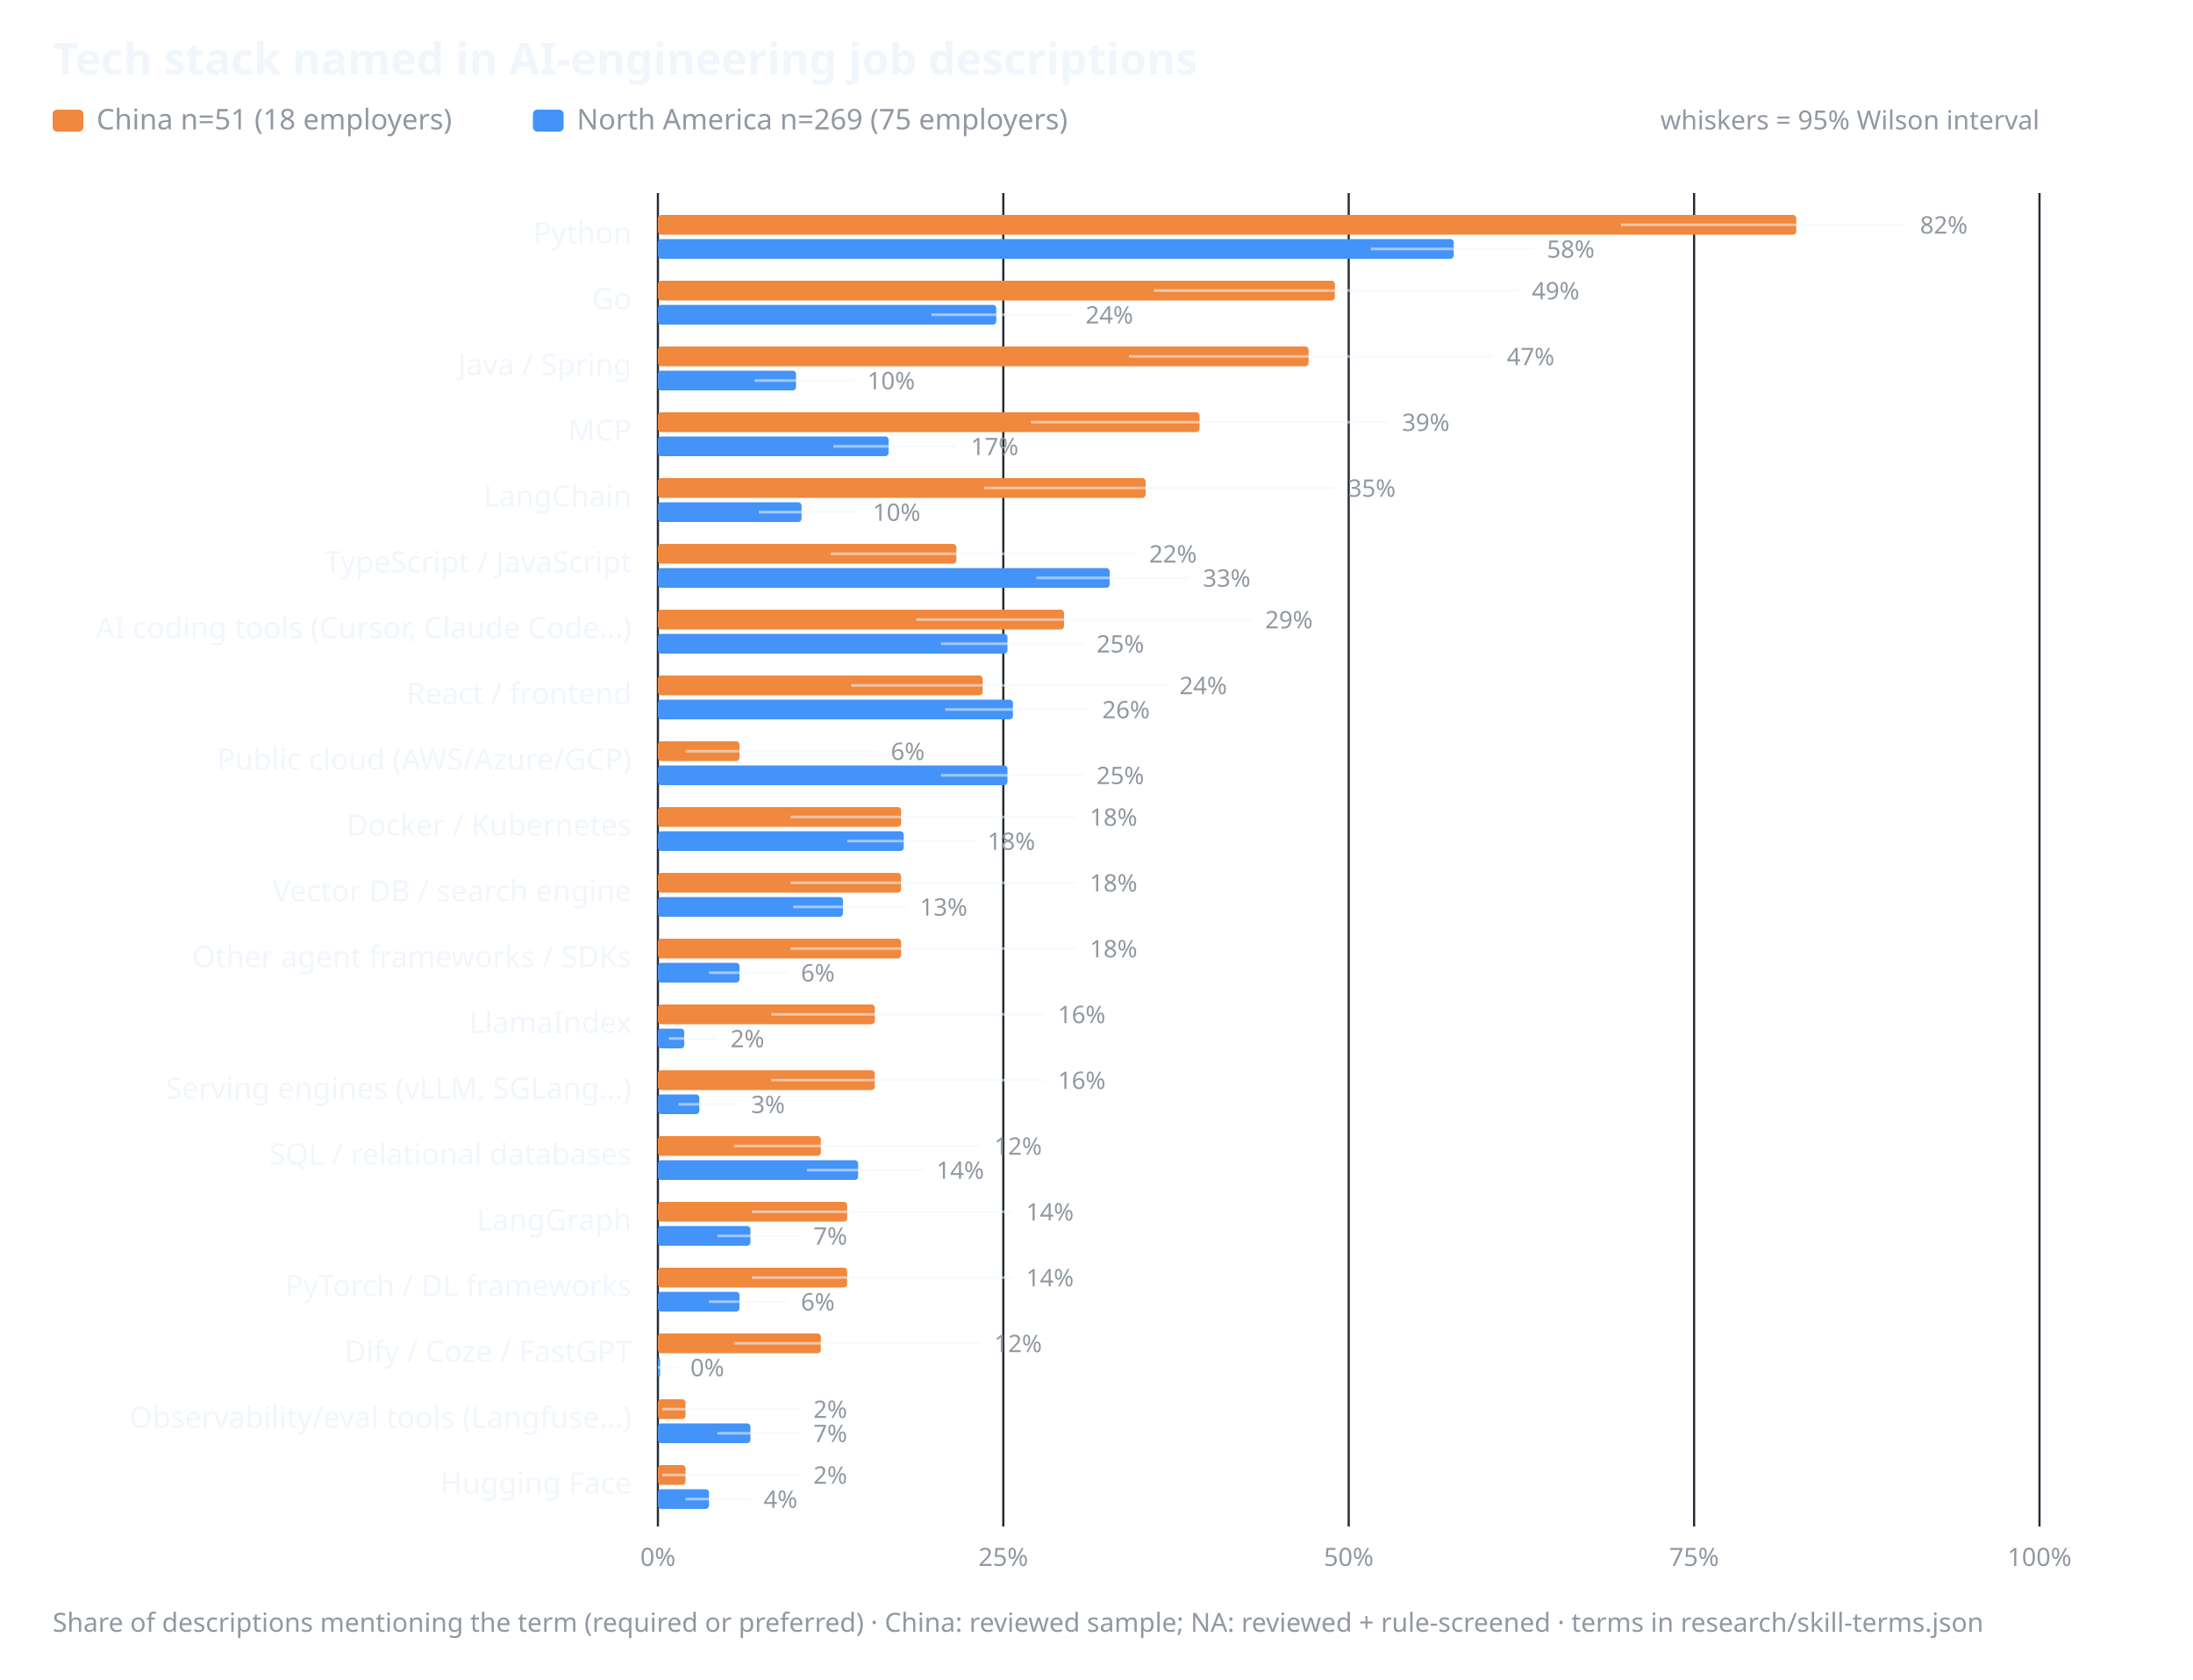
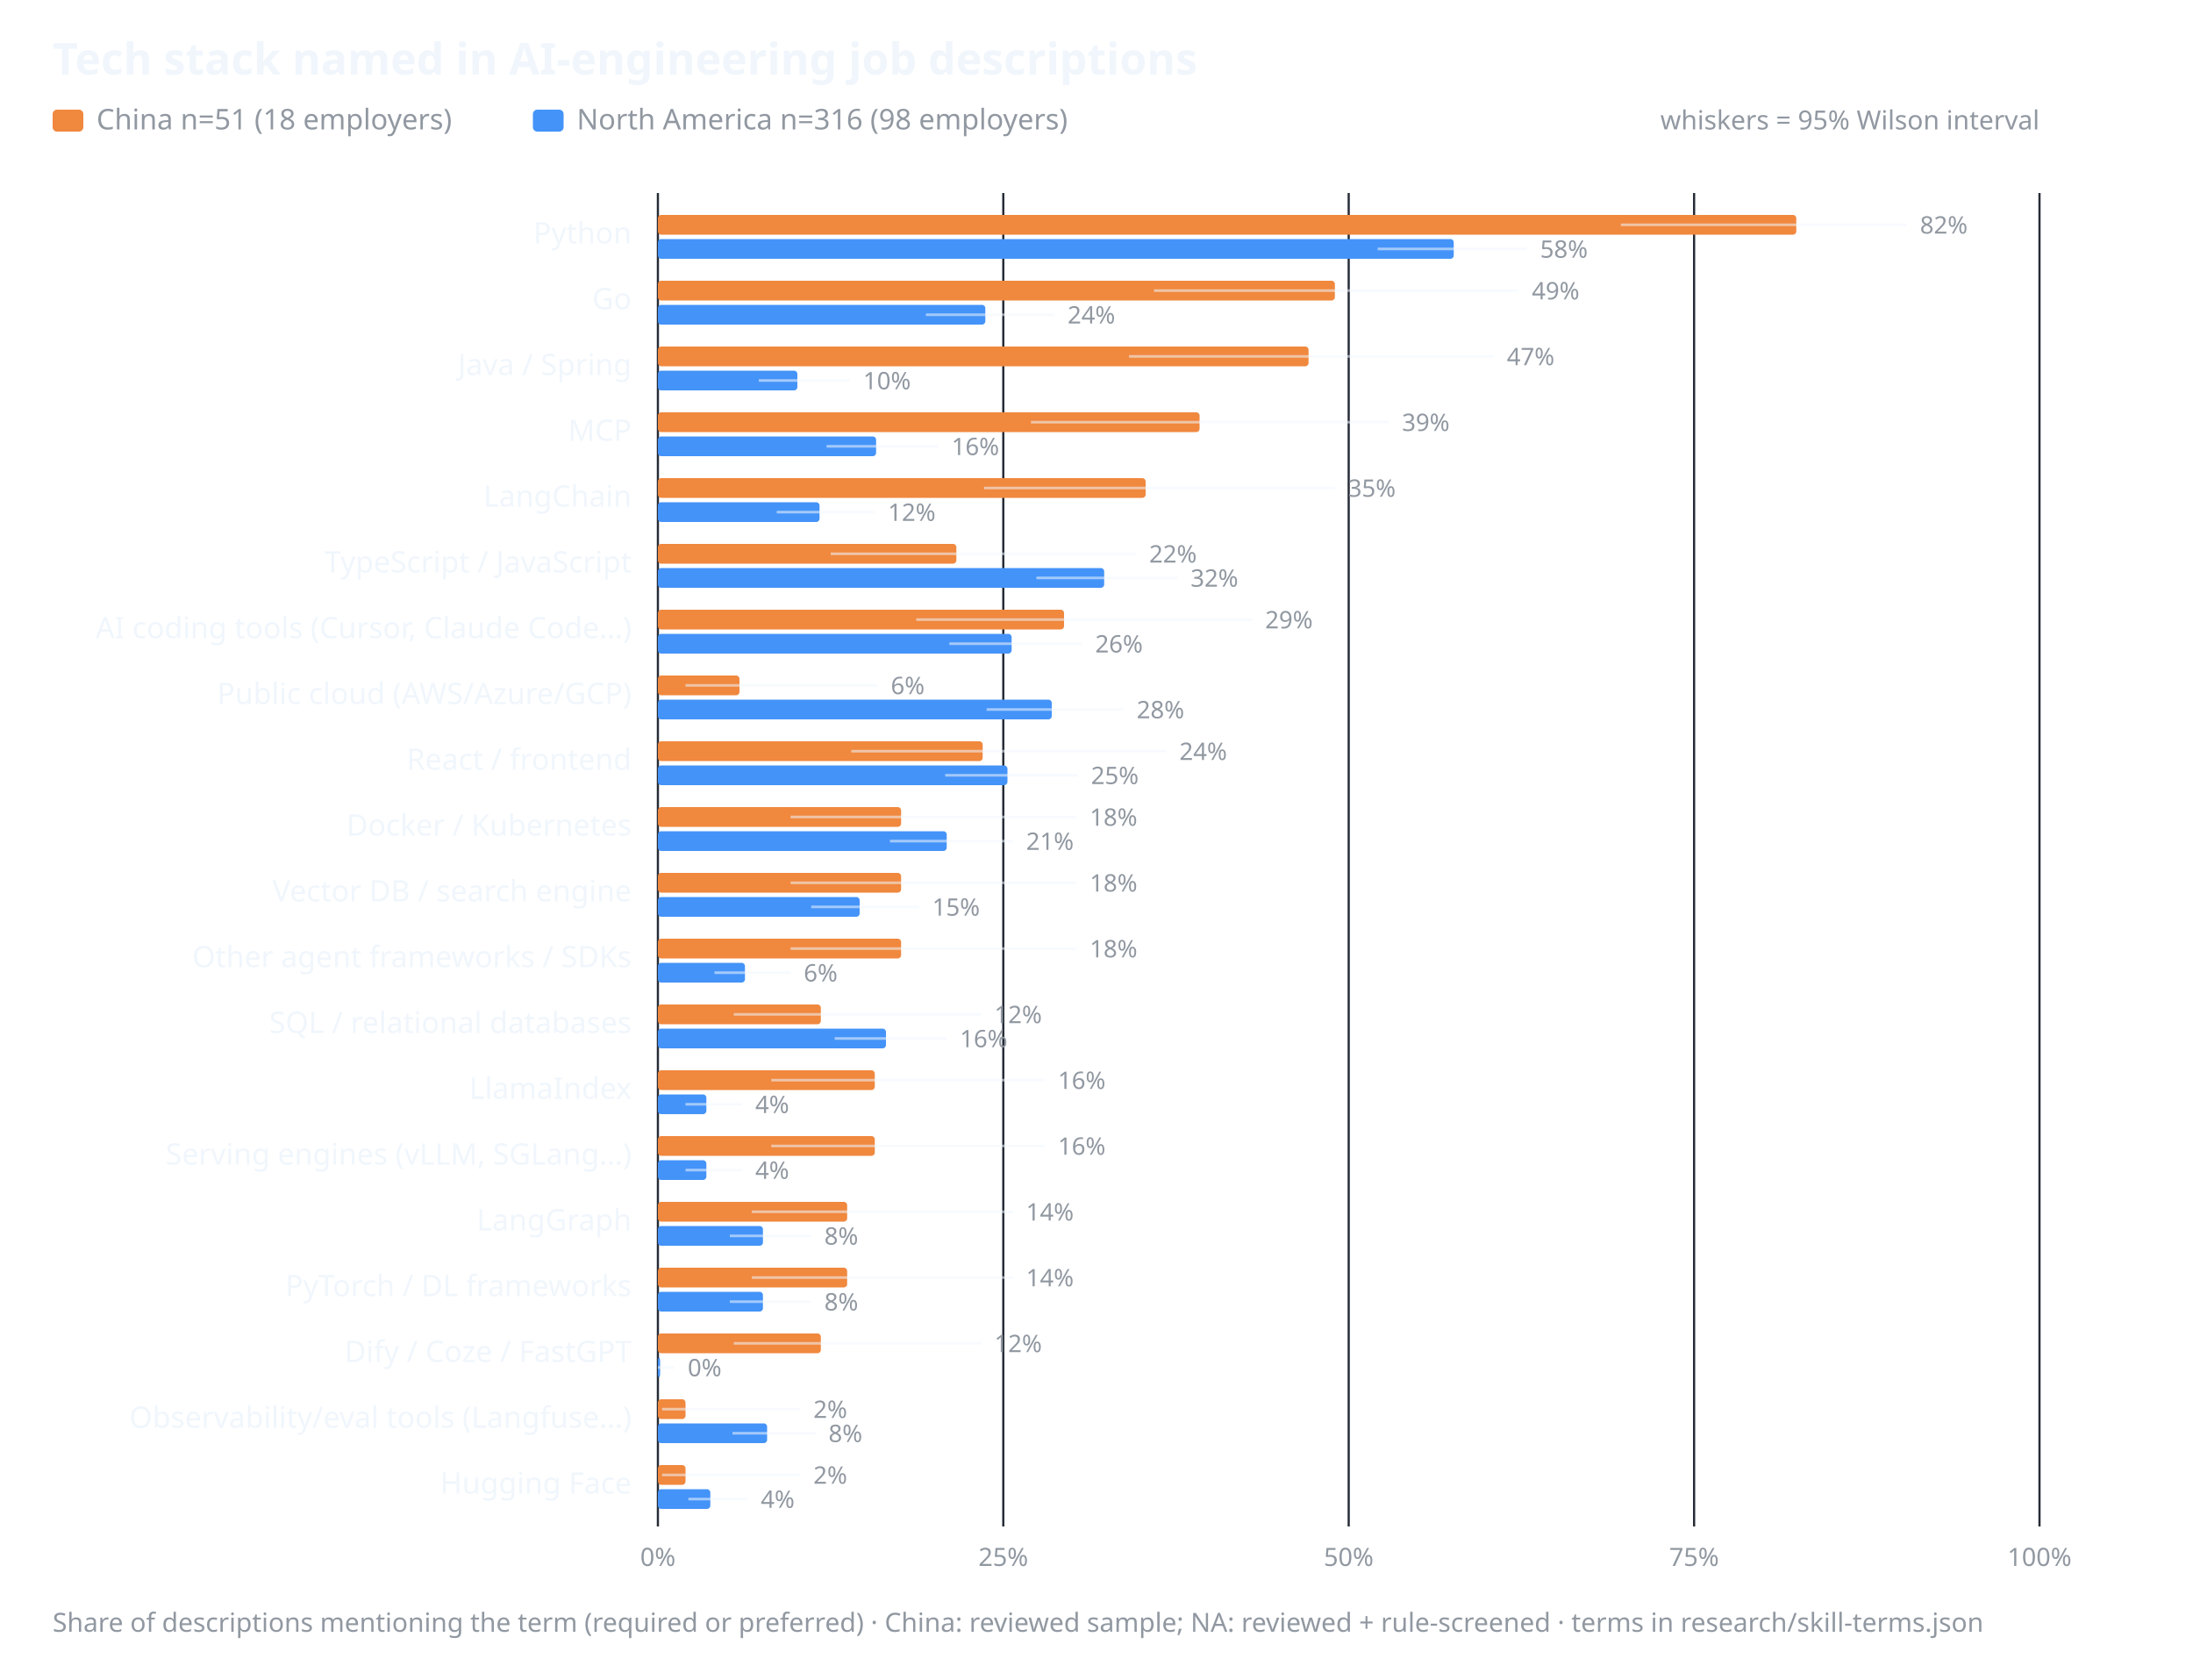
<svg xmlns="http://www.w3.org/2000/svg" viewBox="0 0 1000 766" width="1000" height="766" role="img" aria-labelledby="t d" font-family="-apple-system, BlinkMacSystemFont, 'Segoe UI', 'Noto Sans', Helvetica, Arial, 'PingFang SC', 'Hiragino Sans GB', 'Microsoft YaHei', 'Noto Sans CJK SC', sans-serif">
  <text x="24.0" y="34.0" font-size="20" fill="#f0f6fc" font-weight="700">Tech stack named in AI-engineering job descriptions</text>
  <rect x="24" y="50" width="14" height="10" rx="2" fill="#f0883e" />
  <text x="44.0" y="59.0" font-size="13" fill="#9198a1">China n=51 (18 employers)</text>
  <rect x="243" y="50" width="14" height="10" rx="2" fill="#4493f8" />
-   <text x="263.0" y="59.0" font-size="13" fill="#9198a1">North America n=269 (75 employers)</text>
+   <text x="263.0" y="59.0" font-size="13" fill="#9198a1">North America n=316 (98 employers)</text>
  <text x="930.0" y="59.0" font-size="12" fill="#9198a1" text-anchor="end">whiskers = 95% Wilson interval</text>
  <line x1="300.0" y1="88" x2="300.0" y2="696" stroke="#262c36" />
  <text x="300.0" y="714.0" font-size="11.5" fill="#9198a1" text-anchor="middle">0%</text>
  <line x1="457.5" y1="88" x2="457.5" y2="696" stroke="#262c36" />
  <text x="457.5" y="714.0" font-size="11.5" fill="#9198a1" text-anchor="middle">25%</text>
  <line x1="615.0" y1="88" x2="615.0" y2="696" stroke="#262c36" />
  <text x="615.0" y="714.0" font-size="11.5" fill="#9198a1" text-anchor="middle">50%</text>
  <line x1="772.5" y1="88" x2="772.5" y2="696" stroke="#262c36" />
  <text x="772.5" y="714.0" font-size="11.5" fill="#9198a1" text-anchor="middle">75%</text>
  <line x1="930.0" y1="88" x2="930.0" y2="696" stroke="#262c36" />
  <text x="930.0" y="714.0" font-size="11.5" fill="#9198a1" text-anchor="middle">100%</text>
  <text x="288.0" y="111.0" font-size="13.5" fill="#f0f6fc" text-anchor="end">Python</text>
  <rect x="300" y="98" width="519.1" height="9" rx="1.5" fill="#f0883e" />
  <line x1="739.1" y1="102.5" x2="869.5" y2="102.5" stroke="#f0f6fc" stroke-opacity="0.55" stroke-width="1.2" />
  <text x="875.5" y="106.5" font-size="11" fill="#9198a1">82%</text>
  <rect x="300" y="109" width="362.9" height="9" rx="1.5" fill="#4493f8" />
-   <line x1="625.1" y1="113.5" x2="699.4" y2="113.5" stroke="#f0f6fc" stroke-opacity="0.55" stroke-width="1.2" />
-   <text x="705.4" y="117.5" font-size="11" fill="#9198a1">58%</text>
+   <line x1="628.2" y1="113.5" x2="696.3" y2="113.5" stroke="#f0f6fc" stroke-opacity="0.55" stroke-width="1.2" />
+   <text x="702.3" y="117.5" font-size="11" fill="#9198a1">58%</text>
  <text x="288.0" y="141.0" font-size="13.5" fill="#f0f6fc" text-anchor="end">Go</text>
  <rect x="300" y="128" width="308.7" height="9" rx="1.5" fill="#f0883e" />
  <line x1="526.2" y1="132.5" x2="692.5" y2="132.5" stroke="#f0f6fc" stroke-opacity="0.55" stroke-width="1.2" />
  <text x="698.5" y="136.5" font-size="11" fill="#9198a1">49%</text>
-   <rect x="300" y="139" width="154.3" height="9" rx="1.5" fill="#4493f8" />
-   <line x1="424.7" y1="143.5" x2="489.0" y2="143.5" stroke="#f0f6fc" stroke-opacity="0.55" stroke-width="1.2" />
-   <text x="495.0" y="147.5" font-size="11" fill="#9198a1">24%</text>
+   <rect x="300" y="139" width="149.3" height="9" rx="1.5" fill="#4493f8" />
+   <line x1="422.2" y1="143.5" x2="480.8" y2="143.5" stroke="#f0f6fc" stroke-opacity="0.55" stroke-width="1.2" />
+   <text x="486.8" y="147.5" font-size="11" fill="#9198a1">24%</text>
  <text x="288.0" y="171.0" font-size="13.5" fill="#f0f6fc" text-anchor="end">Java / Spring</text>
  <rect x="300" y="158" width="296.7" height="9" rx="1.5" fill="#f0883e" />
  <line x1="514.8" y1="162.5" x2="681.1" y2="162.5" stroke="#f0f6fc" stroke-opacity="0.55" stroke-width="1.2" />
  <text x="687.1" y="166.5" font-size="11" fill="#9198a1">47%</text>
-   <rect x="300" y="169" width="63.0" height="9" rx="1.5" fill="#4493f8" />
-   <line x1="344.1" y1="173.5" x2="389.5" y2="173.5" stroke="#f0f6fc" stroke-opacity="0.55" stroke-width="1.2" />
-   <text x="395.5" y="177.5" font-size="11" fill="#9198a1">10%</text>
+   <rect x="300" y="169" width="63.6" height="9" rx="1.5" fill="#4493f8" />
+   <line x1="346.0" y1="173.5" x2="387.6" y2="173.5" stroke="#f0f6fc" stroke-opacity="0.55" stroke-width="1.2" />
+   <text x="393.6" y="177.5" font-size="11" fill="#9198a1">10%</text>
  <text x="288.0" y="201.0" font-size="13.5" fill="#f0f6fc" text-anchor="end">MCP</text>
  <rect x="300" y="188" width="247.0" height="9" rx="1.5" fill="#f0883e" />
  <line x1="470.1" y1="192.5" x2="633.3" y2="192.5" stroke="#f0f6fc" stroke-opacity="0.55" stroke-width="1.2" />
  <text x="639.3" y="196.5" font-size="11" fill="#9198a1">39%</text>
-   <rect x="300" y="199" width="105.2" height="9" rx="1.5" fill="#4493f8" />
-   <line x1="380.0" y1="203.5" x2="436.7" y2="203.5" stroke="#f0f6fc" stroke-opacity="0.55" stroke-width="1.2" />
-   <text x="442.7" y="207.5" font-size="11" fill="#9198a1">17%</text>
+   <rect x="300" y="199" width="99.5" height="9" rx="1.5" fill="#4493f8" />
+   <line x1="376.9" y1="203.5" x2="427.9" y2="203.5" stroke="#f0f6fc" stroke-opacity="0.55" stroke-width="1.2" />
+   <text x="433.9" y="207.5" font-size="11" fill="#9198a1">16%</text>
  <text x="288.0" y="231.0" font-size="13.5" fill="#f0f6fc" text-anchor="end">LangChain</text>
  <rect x="300" y="218" width="222.4" height="9" rx="1.5" fill="#f0883e" />
  <line x1="448.7" y1="222.5" x2="608.7" y2="222.5" stroke="#f0f6fc" stroke-opacity="0.55" stroke-width="1.2" />
  <text x="614.7" y="226.5" font-size="11" fill="#9198a1">35%</text>
-   <rect x="300" y="229" width="65.5" height="9" rx="1.5" fill="#4493f8" />
-   <line x1="346.0" y1="233.5" x2="392.0" y2="233.5" stroke="#f0f6fc" stroke-opacity="0.55" stroke-width="1.2" />
-   <text x="398.0" y="237.5" font-size="11" fill="#9198a1">10%</text>
+   <rect x="300" y="229" width="73.7" height="9" rx="1.5" fill="#4493f8" />
+   <line x1="354.2" y1="233.5" x2="398.9" y2="233.5" stroke="#f0f6fc" stroke-opacity="0.55" stroke-width="1.2" />
+   <text x="404.9" y="237.5" font-size="11" fill="#9198a1">12%</text>
  <text x="288.0" y="261.0" font-size="13.5" fill="#f0f6fc" text-anchor="end">TypeScript / JavaScript</text>
  <rect x="300" y="248" width="136.1" height="9" rx="1.5" fill="#f0883e" />
  <line x1="378.8" y1="252.5" x2="518.0" y2="252.5" stroke="#f0f6fc" stroke-opacity="0.55" stroke-width="1.2" />
  <text x="524.0" y="256.5" font-size="11" fill="#9198a1">22%</text>
-   <rect x="300" y="259" width="206.0" height="9" rx="1.5" fill="#4493f8" />
-   <line x1="472.6" y1="263.5" x2="542.5" y2="263.5" stroke="#f0f6fc" stroke-opacity="0.55" stroke-width="1.2" />
-   <text x="548.5" y="267.5" font-size="11" fill="#9198a1">33%</text>
+   <rect x="300" y="259" width="203.5" height="9" rx="1.5" fill="#4493f8" />
+   <line x1="472.6" y1="263.5" x2="536.9" y2="263.5" stroke="#f0f6fc" stroke-opacity="0.55" stroke-width="1.2" />
+   <text x="542.9" y="267.5" font-size="11" fill="#9198a1">32%</text>
  <text x="288.0" y="291.0" font-size="13.5" fill="#f0f6fc" text-anchor="end">AI coding tools (Cursor, Claude Code…)</text>
  <rect x="300" y="278" width="185.2" height="9" rx="1.5" fill="#f0883e" />
  <line x1="417.8" y1="282.5" x2="570.9" y2="282.5" stroke="#f0f6fc" stroke-opacity="0.55" stroke-width="1.2" />
  <text x="576.9" y="286.5" font-size="11" fill="#9198a1">29%</text>
-   <rect x="300" y="289" width="159.4" height="9" rx="1.5" fill="#4493f8" />
-   <line x1="429.1" y1="293.5" x2="494.0" y2="293.5" stroke="#f0f6fc" stroke-opacity="0.55" stroke-width="1.2" />
-   <text x="500.0" y="297.5" font-size="11" fill="#9198a1">25%</text>
-   <text x="288.0" y="321.0" font-size="13.5" fill="#f0f6fc" text-anchor="end">React / frontend</text>
-   <rect x="300" y="308" width="148.1" height="9" rx="1.5" fill="#f0883e" />
-   <line x1="388.2" y1="312.5" x2="531.8" y2="312.5" stroke="#f0f6fc" stroke-opacity="0.55" stroke-width="1.2" />
-   <text x="537.8" y="316.5" font-size="11" fill="#9198a1">24%</text>
-   <rect x="300" y="319" width="161.9" height="9" rx="1.5" fill="#4493f8" />
-   <line x1="431.0" y1="323.5" x2="496.6" y2="323.5" stroke="#f0f6fc" stroke-opacity="0.55" stroke-width="1.2" />
-   <text x="502.6" y="327.5" font-size="11" fill="#9198a1">26%</text>
-   <text x="288.0" y="351.0" font-size="13.5" fill="#f0f6fc" text-anchor="end">Public cloud (AWS/Azure/GCP)</text>
-   <rect x="300" y="338" width="37.2" height="9" rx="1.5" fill="#f0883e" />
-   <line x1="312.6" y1="342.5" x2="400.2" y2="342.5" stroke="#f0f6fc" stroke-opacity="0.55" stroke-width="1.2" />
-   <text x="406.2" y="346.5" font-size="11" fill="#9198a1">6%</text>
+   <rect x="300" y="289" width="161.3" height="9" rx="1.5" fill="#4493f8" />
+   <line x1="432.9" y1="293.5" x2="493.4" y2="293.5" stroke="#f0f6fc" stroke-opacity="0.55" stroke-width="1.2" />
+   <text x="499.4" y="297.5" font-size="11" fill="#9198a1">26%</text>
+   <text x="288.0" y="321.0" font-size="13.5" fill="#f0f6fc" text-anchor="end">Public cloud (AWS/Azure/GCP)</text>
+   <rect x="300" y="308" width="37.2" height="9" rx="1.5" fill="#f0883e" />
+   <line x1="312.6" y1="312.5" x2="400.2" y2="312.5" stroke="#f0f6fc" stroke-opacity="0.55" stroke-width="1.2" />
+   <text x="406.2" y="316.5" font-size="11" fill="#9198a1">6%</text>
+   <rect x="300" y="319" width="179.6" height="9" rx="1.5" fill="#4493f8" />
+   <line x1="449.9" y1="323.5" x2="512.3" y2="323.5" stroke="#f0f6fc" stroke-opacity="0.55" stroke-width="1.2" />
+   <text x="518.3" y="327.5" font-size="11" fill="#9198a1">28%</text>
+   <text x="288.0" y="351.0" font-size="13.5" fill="#f0f6fc" text-anchor="end">React / frontend</text>
+   <rect x="300" y="338" width="148.1" height="9" rx="1.5" fill="#f0883e" />
+   <line x1="388.2" y1="342.5" x2="531.8" y2="342.5" stroke="#f0f6fc" stroke-opacity="0.55" stroke-width="1.2" />
+   <text x="537.8" y="346.5" font-size="11" fill="#9198a1">24%</text>
  <rect x="300" y="349" width="159.4" height="9" rx="1.5" fill="#4493f8" />
-   <line x1="429.1" y1="353.5" x2="494.0" y2="353.5" stroke="#f0f6fc" stroke-opacity="0.55" stroke-width="1.2" />
-   <text x="500.0" y="357.5" font-size="11" fill="#9198a1">25%</text>
+   <line x1="431.0" y1="353.5" x2="491.5" y2="353.5" stroke="#f0f6fc" stroke-opacity="0.55" stroke-width="1.2" />
+   <text x="497.5" y="357.5" font-size="11" fill="#9198a1">25%</text>
  <text x="288.0" y="381.0" font-size="13.5" fill="#f0f6fc" text-anchor="end">Docker / Kubernetes</text>
  <rect x="300" y="368" width="110.9" height="9" rx="1.5" fill="#f0883e" />
  <line x1="360.5" y1="372.5" x2="490.9" y2="372.5" stroke="#f0f6fc" stroke-opacity="0.55" stroke-width="1.2" />
  <text x="496.9" y="376.5" font-size="11" fill="#9198a1">18%</text>
-   <rect x="300" y="379" width="112.1" height="9" rx="1.5" fill="#4493f8" />
-   <line x1="386.3" y1="383.5" x2="444.3" y2="383.5" stroke="#f0f6fc" stroke-opacity="0.55" stroke-width="1.2" />
-   <text x="450.3" y="387.5" font-size="11" fill="#9198a1">18%</text>
+   <rect x="300" y="379" width="131.7" height="9" rx="1.5" fill="#4493f8" />
+   <line x1="405.8" y1="383.5" x2="461.9" y2="383.5" stroke="#f0f6fc" stroke-opacity="0.55" stroke-width="1.2" />
+   <text x="467.9" y="387.5" font-size="11" fill="#9198a1">21%</text>
  <text x="288.0" y="411.0" font-size="13.5" fill="#f0f6fc" text-anchor="end">Vector DB / search engine</text>
  <rect x="300" y="398" width="110.9" height="9" rx="1.5" fill="#f0883e" />
  <line x1="360.5" y1="402.5" x2="490.9" y2="402.5" stroke="#f0f6fc" stroke-opacity="0.55" stroke-width="1.2" />
  <text x="496.9" y="406.5" font-size="11" fill="#9198a1">18%</text>
-   <rect x="300" y="409" width="84.4" height="9" rx="1.5" fill="#4493f8" />
-   <line x1="361.7" y1="413.5" x2="413.4" y2="413.5" stroke="#f0f6fc" stroke-opacity="0.55" stroke-width="1.2" />
-   <text x="419.4" y="417.5" font-size="11" fill="#9198a1">13%</text>
+   <rect x="300" y="409" width="92.0" height="9" rx="1.5" fill="#4493f8" />
+   <line x1="369.9" y1="413.5" x2="419.1" y2="413.5" stroke="#f0f6fc" stroke-opacity="0.55" stroke-width="1.2" />
+   <text x="425.1" y="417.5" font-size="11" fill="#9198a1">15%</text>
  <text x="288.0" y="441.0" font-size="13.5" fill="#f0f6fc" text-anchor="end">Other agent frameworks / SDKs</text>
  <rect x="300" y="428" width="110.9" height="9" rx="1.5" fill="#f0883e" />
  <line x1="360.5" y1="432.5" x2="490.9" y2="432.5" stroke="#f0f6fc" stroke-opacity="0.55" stroke-width="1.2" />
  <text x="496.9" y="436.5" font-size="11" fill="#9198a1">18%</text>
-   <rect x="300" y="439" width="37.2" height="9" rx="1.5" fill="#4493f8" />
-   <line x1="323.3" y1="443.5" x2="359.2" y2="443.5" stroke="#f0f6fc" stroke-opacity="0.55" stroke-width="1.2" />
-   <text x="365.2" y="447.5" font-size="11" fill="#9198a1">6%</text>
-   <text x="288.0" y="471.0" font-size="13.5" fill="#f0f6fc" text-anchor="end">LlamaIndex</text>
-   <rect x="300" y="458" width="98.9" height="9" rx="1.5" fill="#f0883e" />
-   <line x1="351.7" y1="462.5" x2="476.4" y2="462.5" stroke="#f0f6fc" stroke-opacity="0.55" stroke-width="1.2" />
-   <text x="482.4" y="466.5" font-size="11" fill="#9198a1">16%</text>
-   <rect x="300" y="469" width="12.0" height="9" rx="1.5" fill="#4493f8" />
-   <line x1="305.0" y1="473.5" x2="327.1" y2="473.5" stroke="#f0f6fc" stroke-opacity="0.55" stroke-width="1.2" />
-   <text x="333.1" y="477.5" font-size="11" fill="#9198a1">2%</text>
-   <text x="288.0" y="501.0" font-size="13.5" fill="#f0f6fc" text-anchor="end">Serving engines (vLLM, SGLang…)</text>
+   <rect x="300" y="439" width="39.7" height="9" rx="1.5" fill="#4493f8" />
+   <line x1="325.8" y1="443.5" x2="360.5" y2="443.5" stroke="#f0f6fc" stroke-opacity="0.55" stroke-width="1.2" />
+   <text x="366.5" y="447.5" font-size="11" fill="#9198a1">6%</text>
+   <text x="288.0" y="471.0" font-size="13.5" fill="#f0f6fc" text-anchor="end">SQL / relational databases</text>
+   <rect x="300" y="458" width="74.3" height="9" rx="1.5" fill="#f0883e" />
+   <line x1="334.6" y1="462.5" x2="447.4" y2="462.5" stroke="#f0f6fc" stroke-opacity="0.55" stroke-width="1.2" />
+   <text x="453.4" y="466.5" font-size="11" fill="#9198a1">12%</text>
+   <rect x="300" y="469" width="104.0" height="9" rx="1.5" fill="#4493f8" />
+   <line x1="380.6" y1="473.5" x2="431.7" y2="473.5" stroke="#f0f6fc" stroke-opacity="0.55" stroke-width="1.2" />
+   <text x="437.7" y="477.5" font-size="11" fill="#9198a1">16%</text>
+   <text x="288.0" y="501.0" font-size="13.5" fill="#f0f6fc" text-anchor="end">LlamaIndex</text>
  <rect x="300" y="488" width="98.9" height="9" rx="1.5" fill="#f0883e" />
  <line x1="351.7" y1="492.5" x2="476.4" y2="492.5" stroke="#f0f6fc" stroke-opacity="0.55" stroke-width="1.2" />
  <text x="482.4" y="496.5" font-size="11" fill="#9198a1">16%</text>
-   <rect x="300" y="499" width="18.9" height="9" rx="1.5" fill="#4493f8" />
-   <line x1="309.4" y1="503.5" x2="336.5" y2="503.5" stroke="#f0f6fc" stroke-opacity="0.55" stroke-width="1.2" />
-   <text x="342.5" y="507.5" font-size="11" fill="#9198a1">3%</text>
-   <text x="288.0" y="531.0" font-size="13.5" fill="#f0f6fc" text-anchor="end">SQL / relational databases</text>
-   <rect x="300" y="518" width="74.3" height="9" rx="1.5" fill="#f0883e" />
-   <line x1="334.6" y1="522.5" x2="447.4" y2="522.5" stroke="#f0f6fc" stroke-opacity="0.55" stroke-width="1.2" />
-   <text x="453.4" y="526.5" font-size="11" fill="#9198a1">12%</text>
-   <rect x="300" y="529" width="91.3" height="9" rx="1.5" fill="#4493f8" />
-   <line x1="368.0" y1="533.5" x2="421.0" y2="533.5" stroke="#f0f6fc" stroke-opacity="0.55" stroke-width="1.2" />
-   <text x="427.0" y="537.5" font-size="11" fill="#9198a1">14%</text>
+   <rect x="300" y="499" width="22.1" height="9" rx="1.5" fill="#4493f8" />
+   <line x1="312.6" y1="503.5" x2="338.4" y2="503.5" stroke="#f0f6fc" stroke-opacity="0.55" stroke-width="1.2" />
+   <text x="344.4" y="507.5" font-size="11" fill="#9198a1">4%</text>
+   <text x="288.0" y="531.0" font-size="13.5" fill="#f0f6fc" text-anchor="end">Serving engines (vLLM, SGLang…)</text>
+   <rect x="300" y="518" width="98.9" height="9" rx="1.5" fill="#f0883e" />
+   <line x1="351.7" y1="522.5" x2="476.4" y2="522.5" stroke="#f0f6fc" stroke-opacity="0.55" stroke-width="1.2" />
+   <text x="482.4" y="526.5" font-size="11" fill="#9198a1">16%</text>
+   <rect x="300" y="529" width="22.1" height="9" rx="1.5" fill="#4493f8" />
+   <line x1="312.6" y1="533.5" x2="338.4" y2="533.5" stroke="#f0f6fc" stroke-opacity="0.55" stroke-width="1.2" />
+   <text x="344.4" y="537.5" font-size="11" fill="#9198a1">4%</text>
  <text x="288.0" y="561.0" font-size="13.5" fill="#f0f6fc" text-anchor="end">LangGraph</text>
  <rect x="300" y="548" width="86.3" height="9" rx="1.5" fill="#f0883e" />
  <line x1="342.8" y1="552.5" x2="461.9" y2="552.5" stroke="#f0f6fc" stroke-opacity="0.55" stroke-width="1.2" />
  <text x="467.9" y="556.5" font-size="11" fill="#9198a1">14%</text>
-   <rect x="300" y="559" width="42.2" height="9" rx="1.5" fill="#4493f8" />
-   <line x1="327.1" y1="563.5" x2="364.9" y2="563.5" stroke="#f0f6fc" stroke-opacity="0.55" stroke-width="1.2" />
-   <text x="370.9" y="567.5" font-size="11" fill="#9198a1">7%</text>
+   <rect x="300" y="559" width="47.9" height="9" rx="1.5" fill="#4493f8" />
+   <line x1="332.8" y1="563.5" x2="369.9" y2="563.5" stroke="#f0f6fc" stroke-opacity="0.55" stroke-width="1.2" />
+   <text x="375.9" y="567.5" font-size="11" fill="#9198a1">8%</text>
  <text x="288.0" y="591.0" font-size="13.5" fill="#f0f6fc" text-anchor="end">PyTorch / DL frameworks</text>
  <rect x="300" y="578" width="86.3" height="9" rx="1.5" fill="#f0883e" />
  <line x1="342.8" y1="582.5" x2="461.9" y2="582.5" stroke="#f0f6fc" stroke-opacity="0.55" stroke-width="1.2" />
  <text x="467.9" y="586.5" font-size="11" fill="#9198a1">14%</text>
-   <rect x="300" y="589" width="37.2" height="9" rx="1.5" fill="#4493f8" />
-   <line x1="323.3" y1="593.5" x2="359.2" y2="593.5" stroke="#f0f6fc" stroke-opacity="0.55" stroke-width="1.2" />
-   <text x="365.2" y="597.5" font-size="11" fill="#9198a1">6%</text>
+   <rect x="300" y="589" width="47.9" height="9" rx="1.5" fill="#4493f8" />
+   <line x1="332.8" y1="593.5" x2="369.9" y2="593.5" stroke="#f0f6fc" stroke-opacity="0.55" stroke-width="1.2" />
+   <text x="375.9" y="597.5" font-size="11" fill="#9198a1">8%</text>
  <text x="288.0" y="621.0" font-size="13.5" fill="#f0f6fc" text-anchor="end">Dify / Coze / FastGPT</text>
  <rect x="300" y="608" width="74.3" height="9" rx="1.5" fill="#f0883e" />
  <line x1="334.6" y1="612.5" x2="447.4" y2="612.5" stroke="#f0f6fc" stroke-opacity="0.55" stroke-width="1.2" />
  <text x="453.4" y="616.5" font-size="11" fill="#9198a1">12%</text>
  <rect x="300" y="619" width="1.0" height="9" rx="1.5" fill="#4493f8" />
-   <line x1="300.0" y1="623.5" x2="308.8" y2="623.5" stroke="#f0f6fc" stroke-opacity="0.55" stroke-width="1.2" />
-   <text x="314.8" y="627.5" font-size="11" fill="#9198a1">0%</text>
+   <line x1="300.0" y1="623.5" x2="307.6" y2="623.5" stroke="#f0f6fc" stroke-opacity="0.55" stroke-width="1.2" />
+   <text x="313.6" y="627.5" font-size="11" fill="#9198a1">0%</text>
  <text x="288.0" y="651.0" font-size="13.5" fill="#f0f6fc" text-anchor="end">Observability/eval tools (Langfuse…)</text>
  <rect x="300" y="638" width="12.6" height="9" rx="1.5" fill="#f0883e" />
  <line x1="301.9" y1="642.5" x2="364.9" y2="642.5" stroke="#f0f6fc" stroke-opacity="0.55" stroke-width="1.2" />
  <text x="370.9" y="646.5" font-size="11" fill="#9198a1">2%</text>
-   <rect x="300" y="649" width="42.2" height="9" rx="1.5" fill="#4493f8" />
-   <line x1="327.1" y1="653.5" x2="364.9" y2="653.5" stroke="#f0f6fc" stroke-opacity="0.55" stroke-width="1.2" />
-   <text x="370.9" y="657.5" font-size="11" fill="#9198a1">7%</text>
+   <rect x="300" y="649" width="49.8" height="9" rx="1.5" fill="#4493f8" />
+   <line x1="334.0" y1="653.5" x2="371.8" y2="653.5" stroke="#f0f6fc" stroke-opacity="0.55" stroke-width="1.2" />
+   <text x="377.8" y="657.5" font-size="11" fill="#9198a1">8%</text>
  <text x="288.0" y="681.0" font-size="13.5" fill="#f0f6fc" text-anchor="end">Hugging Face</text>
  <rect x="300" y="668" width="12.6" height="9" rx="1.5" fill="#f0883e" />
  <line x1="301.9" y1="672.5" x2="364.9" y2="672.5" stroke="#f0f6fc" stroke-opacity="0.55" stroke-width="1.2" />
  <text x="370.9" y="676.5" font-size="11" fill="#9198a1">2%</text>
-   <rect x="300" y="679" width="23.3" height="9" rx="1.5" fill="#4493f8" />
-   <line x1="312.6" y1="683.5" x2="342.2" y2="683.5" stroke="#f0f6fc" stroke-opacity="0.55" stroke-width="1.2" />
-   <text x="348.2" y="687.5" font-size="11" fill="#9198a1">4%</text>
+   <rect x="300" y="679" width="23.9" height="9" rx="1.5" fill="#4493f8" />
+   <line x1="313.9" y1="683.5" x2="340.9" y2="683.5" stroke="#f0f6fc" stroke-opacity="0.55" stroke-width="1.2" />
+   <text x="346.9" y="687.5" font-size="11" fill="#9198a1">4%</text>
  <text x="24.0" y="744.0" font-size="12" fill="#9198a1">Share of descriptions mentioning the term (required or preferred) · China: reviewed sample; NA: reviewed + rule-screened · terms in research/skill-terms.json</text>
</svg>
